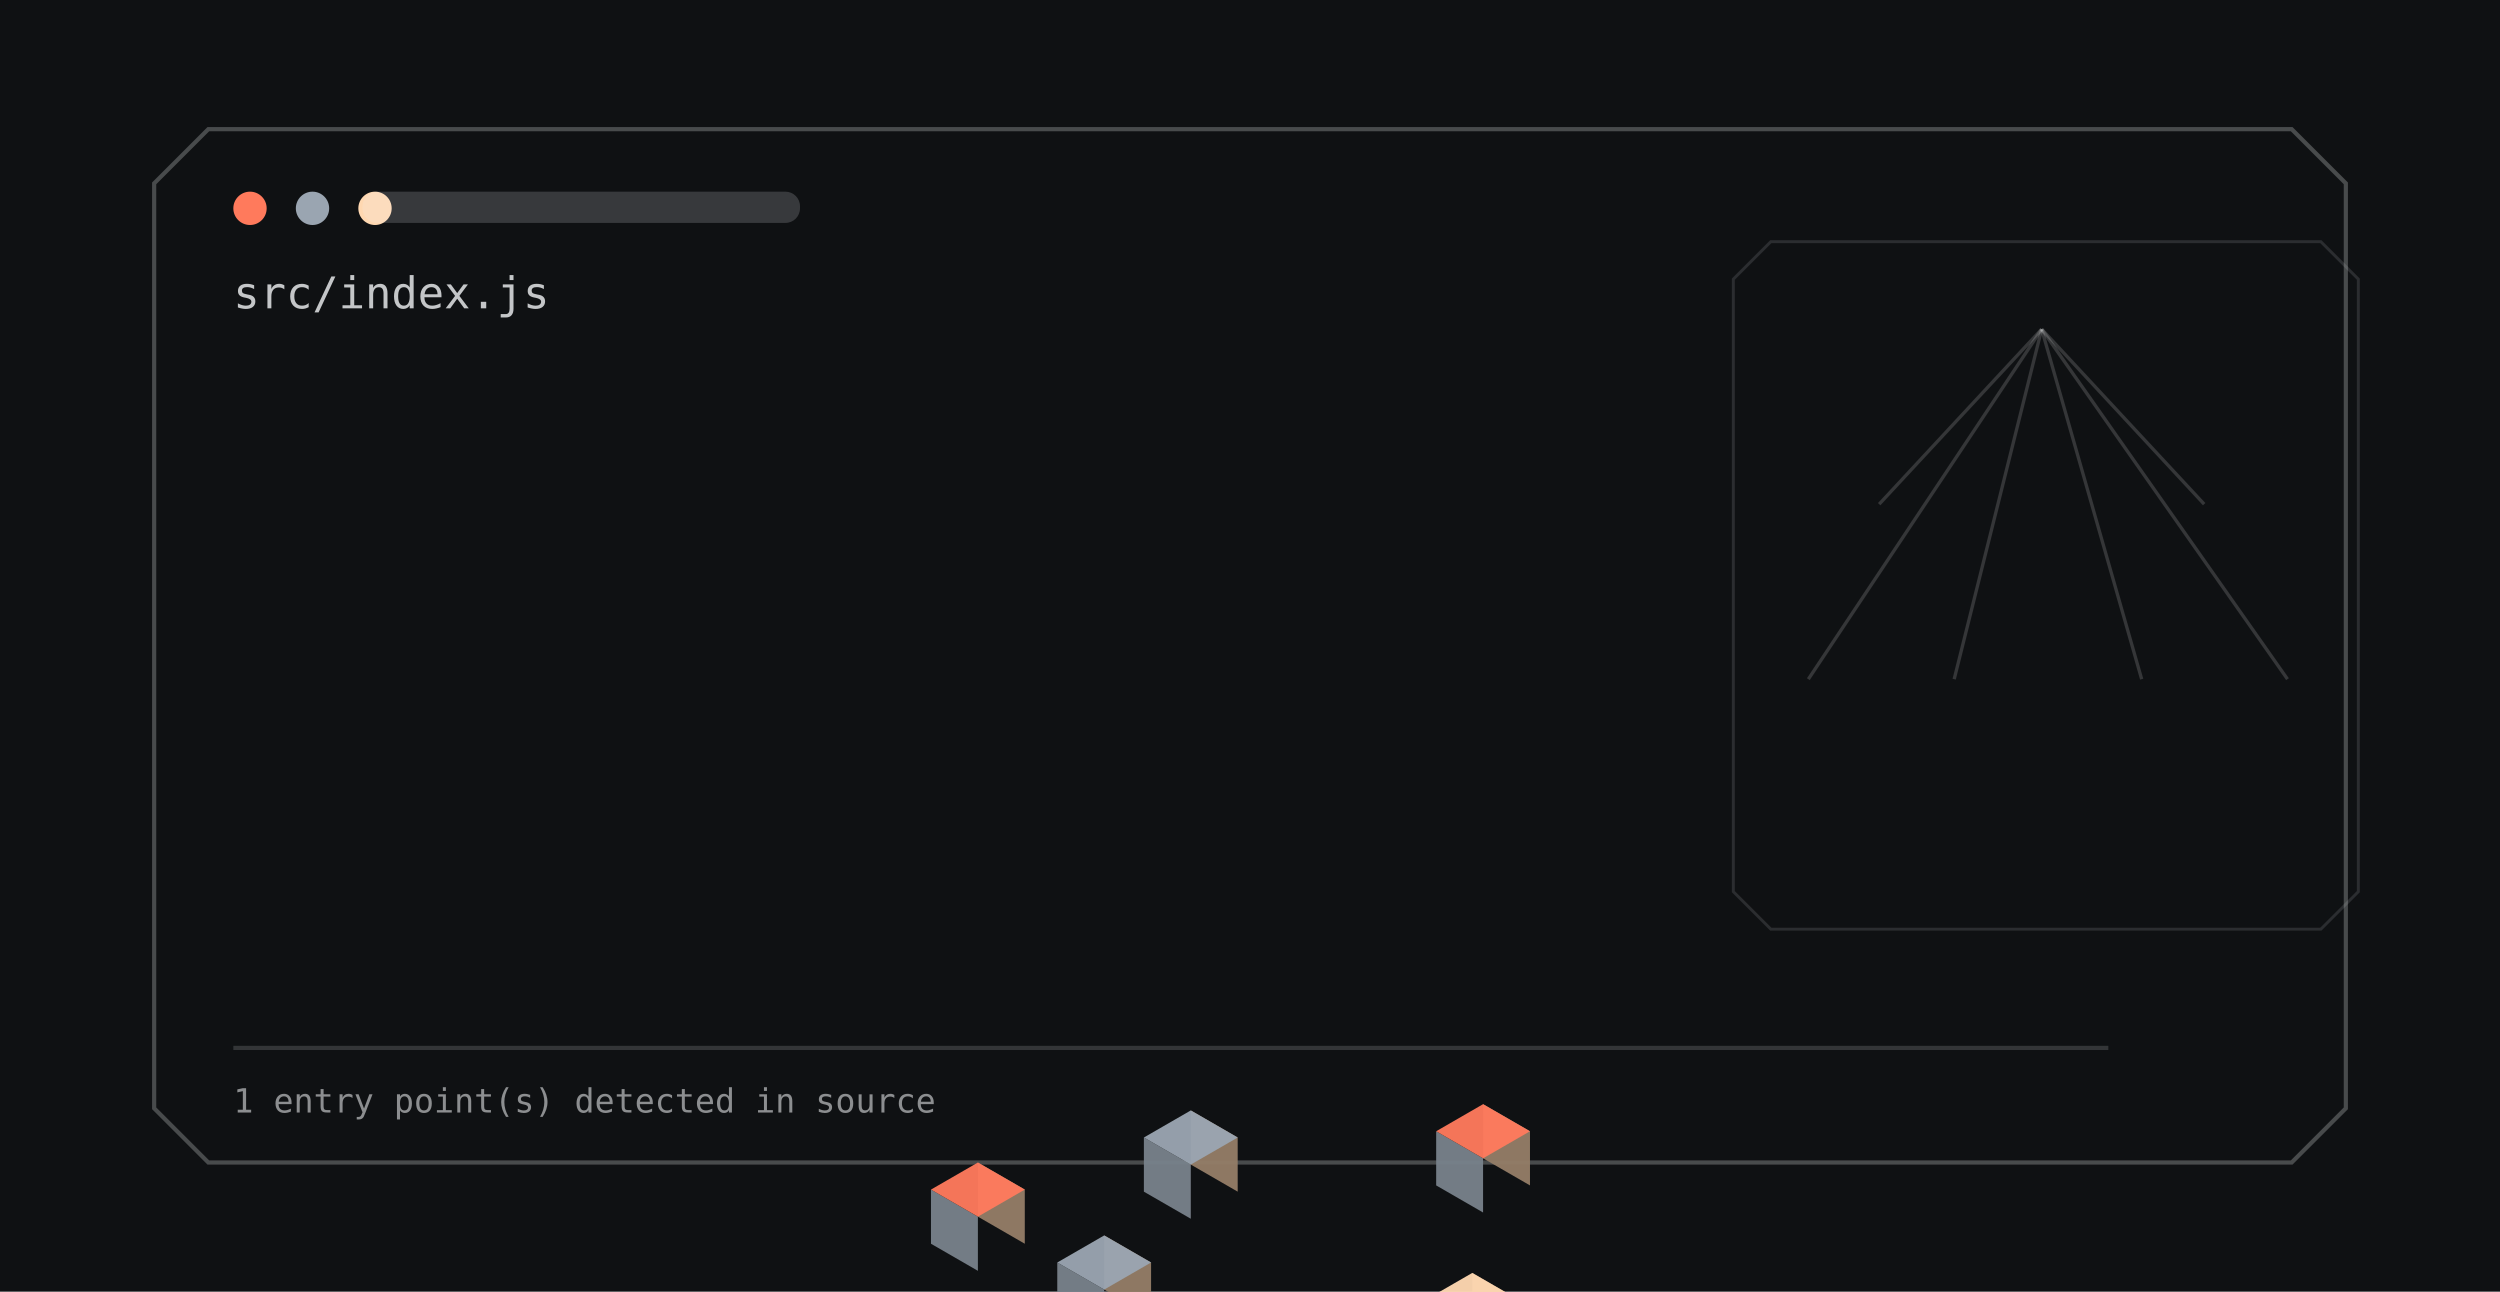
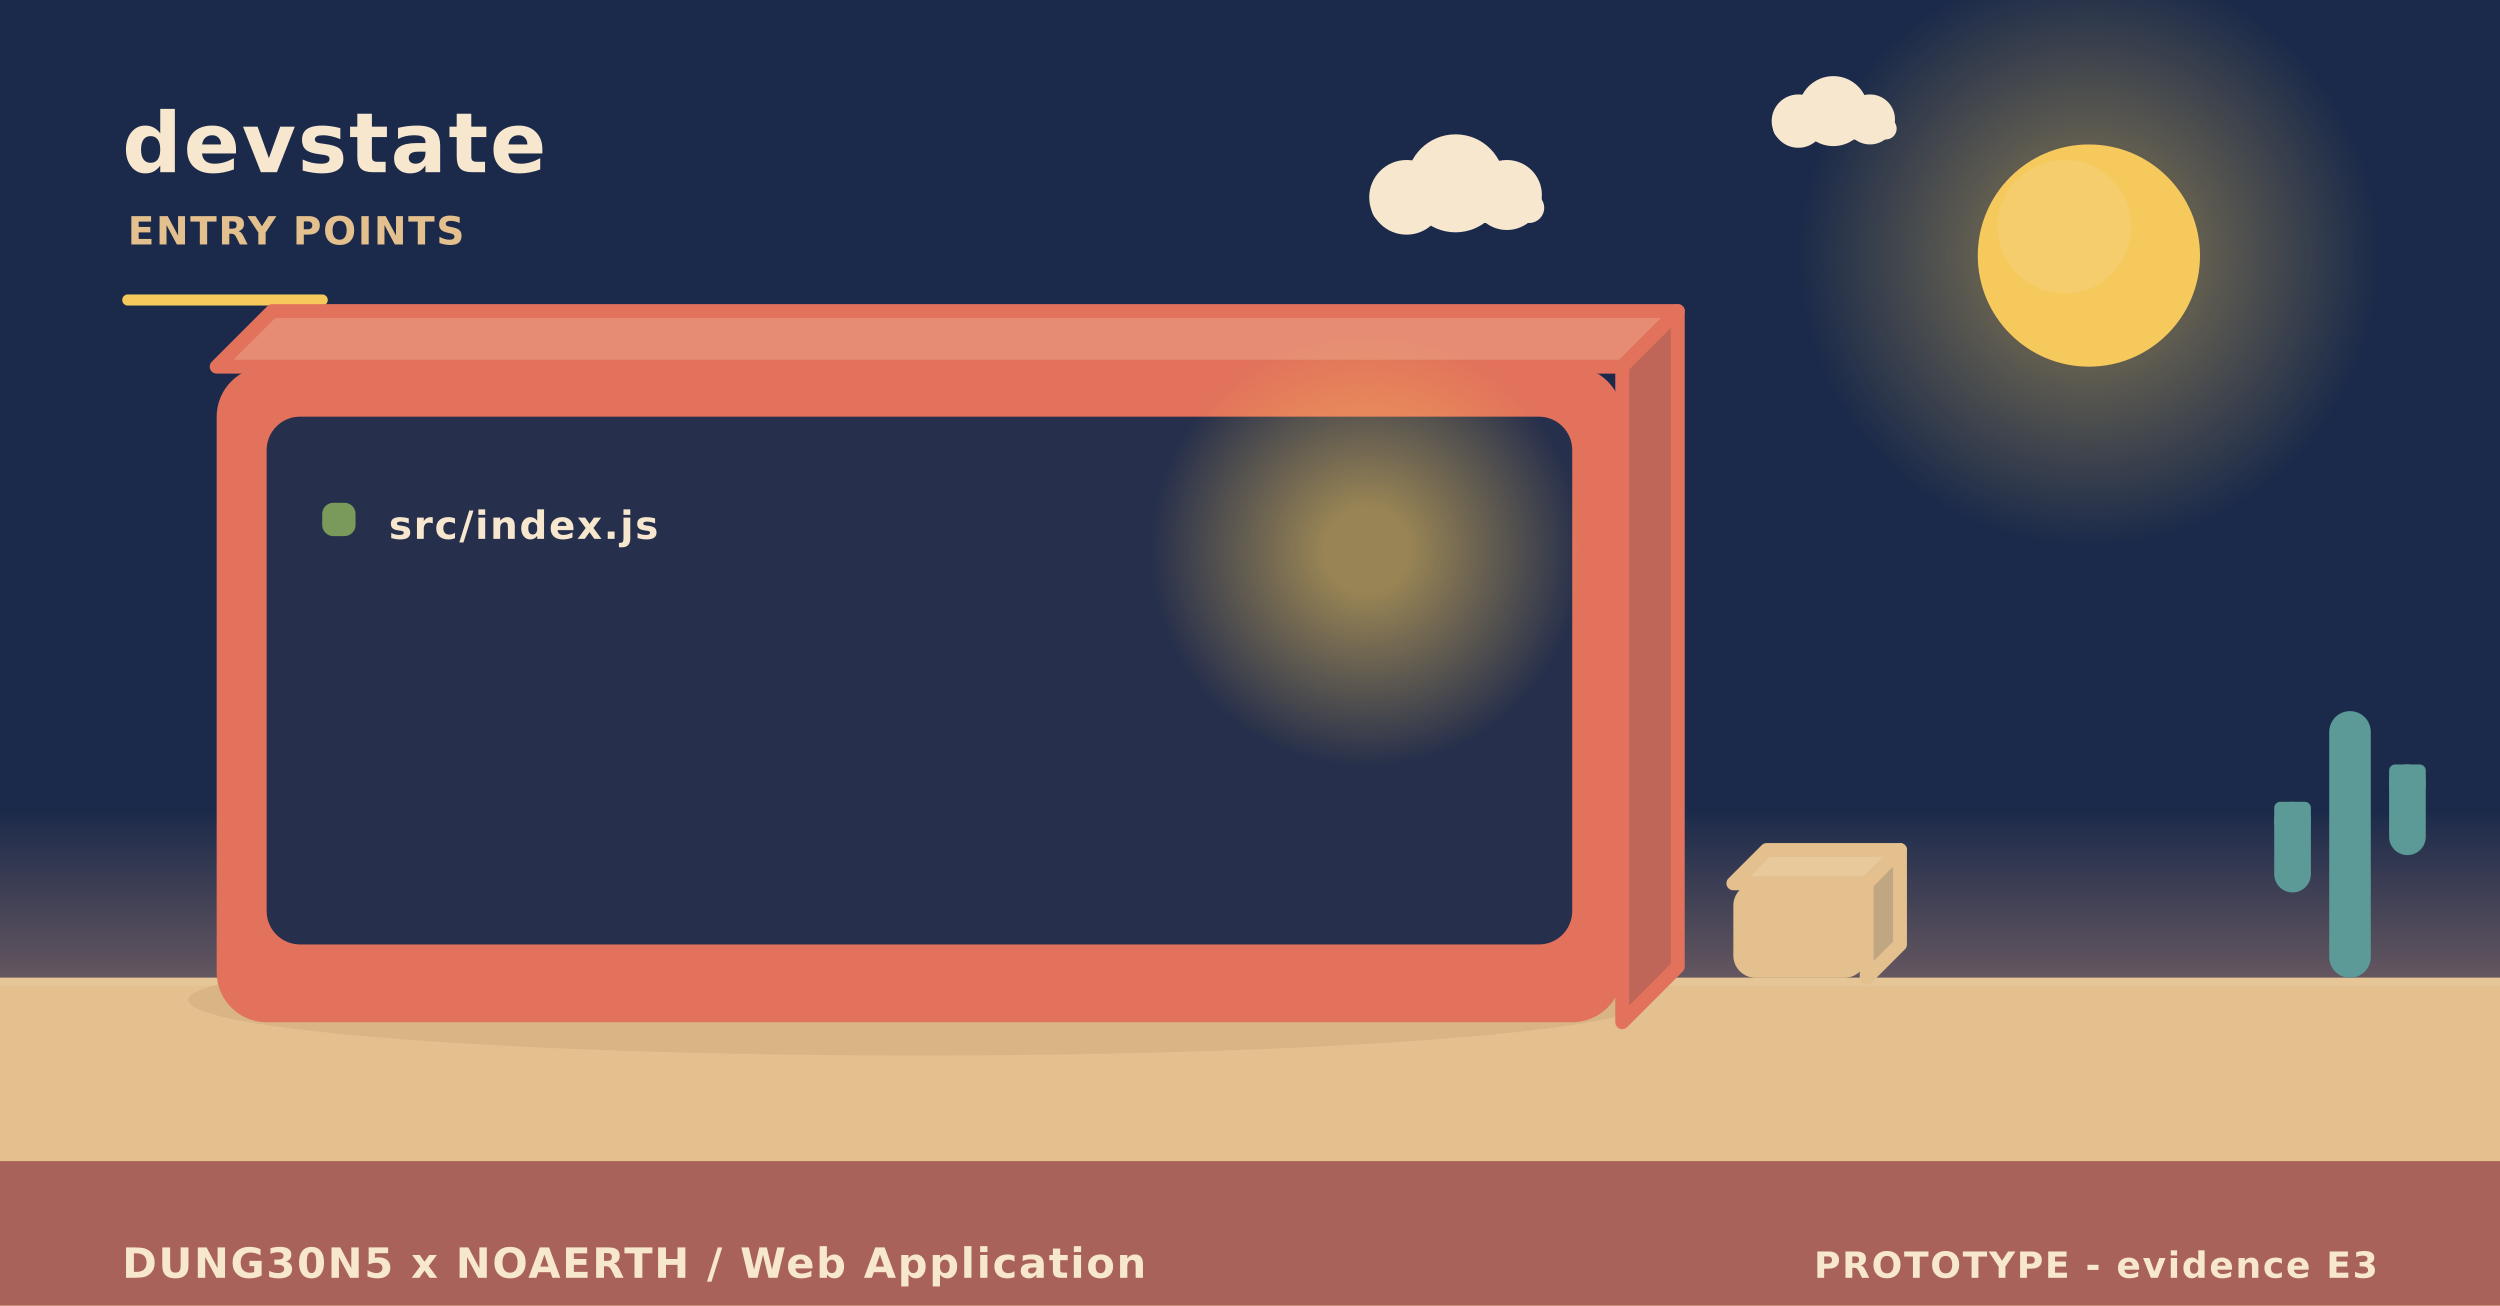
- <svg xmlns="http://www.w3.org/2000/svg" viewBox="0 0 1200 620" width="1200" height="620" role="img" aria-label="devstate command surface">
-   <rect width="1200" height="620" fill="#0f1113" />
-   <defs>
-     <linearGradient id="gt" x1="0" y1="0" x2="1" y2="1">
-       <stop offset="0%" stop-color="#ff7a5c" />
-       <stop offset="100%" stop-color="#9aa5b1" />
-     </linearGradient>
-   </defs>
-   <path d="M100.00,62.00 H1100.00 L1126.00,88.00 V532.00 L1100.00,558.00 H100.00 L74.00,532.00 V88.00 Z" fill="none" stroke="rgba(241,243,245,0.300)" stroke-width="2.00" opacity="0.85" />
-   <circle cx="120.00" cy="100.00" r="8.00" fill="#ff7a5c" opacity="1.00" />
-   <circle cx="150.00" cy="100.00" r="8.00" fill="#9aa5b1" opacity="1.00" />
-   <circle cx="180.00" cy="100.00" r="8.00" fill="#ffd8b1" opacity="1.00" />
-   <rect x="174.00" y="92.00" width="210.00" height="15.00" rx="7.00" fill="rgba(241,243,245,0.180)" opacity="1.00" />
-   <text x="112" y="148" font-family="ui-monospace,SFMono-Regular,Menlo,monospace" font-size="21" fill="rgba(241,243,245,0.800)">src/index.js</text>
-   <path d="M850.00,116.00 H1114.00 L1132.00,134.00 V428.00 L1114.00,446.00 H850.00 L832.00,428.00 V134.00 Z" fill="none" stroke="rgba(241,243,245,0.180)" stroke-width="1.40" opacity="0.70" />
-   <line x1="980.00" y1="158.00" x2="902.00" y2="242.00" stroke="rgba(241,243,245,0.300)" stroke-width="1.60" opacity="0.55" />
-   <line x1="980.00" y1="158.00" x2="1058.00" y2="242.00" stroke="rgba(241,243,245,0.300)" stroke-width="1.60" opacity="0.55" />
-   <line x1="980.00" y1="158.00" x2="868.00" y2="326.00" stroke="rgba(241,243,245,0.300)" stroke-width="1.60" opacity="0.55" />
-   <line x1="980.00" y1="158.00" x2="938.00" y2="326.00" stroke="rgba(241,243,245,0.300)" stroke-width="1.60" opacity="0.55" />
-   <line x1="980.00" y1="158.00" x2="1028.00" y2="326.00" stroke="rgba(241,243,245,0.300)" stroke-width="1.60" opacity="0.55" />
-   <line x1="980.00" y1="158.00" x2="1098.00" y2="326.00" stroke="rgba(241,243,245,0.300)" stroke-width="1.60" opacity="0.55" />
-   <polygon points="711.87,556.00 734.39,569.00 734.39,543.00 711.87,530.00" fill="#947d67" opacity="0.95" />
-   <polygon points="689.36,569.00 711.87,582.00 711.87,556.00 689.36,543.00" fill="#78818a" opacity="0.95" />
-   <polygon points="711.87,530.00 734.39,543.00 711.87,556.00 689.36,543.00" fill="#ff7a5c" opacity="0.95" />
-   <polygon points="571.58,559.00 594.09,572.00 594.09,546.00 571.58,533.00" fill="#947d67" opacity="0.95" />
-   <polygon points="549.06,572.00 571.58,585.00 571.58,559.00 549.06,546.00" fill="#78818a" opacity="0.95" />
-   <polygon points="571.58,533.00 594.09,546.00 571.58,559.00 549.06,546.00" fill="#9aa5b1" opacity="0.95" />
-   <polygon points="706.68,637.00 729.19,650.00 729.19,624.00 706.68,611.00" fill="#947d67" opacity="0.95" />
-   <polygon points="684.16,650.00 706.68,663.00 706.68,637.00 684.16,624.00" fill="#78818a" opacity="0.95" />
-   <polygon points="706.68,611.00 729.19,624.00 706.68,637.00 684.16,624.00" fill="#ffd8b1" opacity="0.95" />
-   <polygon points="469.39,584.00 491.90,597.00 491.90,571.00 469.39,558.00" fill="#947d67" opacity="0.95" />
-   <polygon points="446.87,597.00 469.39,610.00 469.39,584.00 446.87,571.00" fill="#78818a" opacity="0.95" />
-   <polygon points="469.39,558.00 491.90,571.00 469.39,584.00 446.87,571.00" fill="#ff7a5c" opacity="0.95" />
-   <polygon points="530.01,619.00 552.52,632.00 552.52,606.00 530.01,593.00" fill="#947d67" opacity="0.95" />
-   <polygon points="507.49,632.00 530.01,645.00 530.01,619.00 507.49,606.00" fill="#78818a" opacity="0.95" />
-   <polygon points="530.01,593.00 552.52,606.00 530.01,619.00 507.49,606.00" fill="#9aa5b1" opacity="0.95" />
-   <polygon points="607.95,664.00 630.47,677.00 630.47,651.00 607.95,638.00" fill="#947d67" opacity="0.95" />
-   <polygon points="585.43,677.00 607.95,690.00 607.95,664.00 585.43,651.00" fill="#78818a" opacity="0.95" />
-   <polygon points="607.95,638.00 630.47,651.00 607.95,664.00 585.43,651.00" fill="#ffd8b1" opacity="0.95" />
-   <polygon points="668.57,699.00 691.09,712.00 691.09,686.00 668.57,673.00" fill="#947d67" opacity="0.95" />
-   <polygon points="646.05,712.00 668.57,725.00 668.57,699.00 646.05,686.00" fill="#78818a" opacity="0.95" />
-   <polygon points="668.57,673.00 691.09,686.00 668.57,699.00 646.05,686.00" fill="#ff7a5c" opacity="0.95" />
-   <rect x="112.00" y="502.00" width="900.00" height="2.00" rx="0.00" fill="rgba(241,243,245,0.160)" opacity="1.00" />
-   <text x="112" y="534" font-family="ui-monospace,Menlo,monospace" font-size="16" fill="rgba(241,243,245,0.550)">1 entry point(s) detected in source</text>
+ <svg xmlns="http://www.w3.org/2000/svg" width="900" height="470" viewBox="0 0 900 470" role="img" aria-label="devstate - how it is operated">
+   <linearGradient id="skyt" x1="0" y1="0" x2="0" y2="1">
+     <stop offset="0" stop-color="#1b2a4a" />
+     <stop offset="0.62" stop-color="#1b2a4a" />
+     <stop offset="1" stop-color="#f3ad8a" />
+   </linearGradient>
+   <rect width="900" height="470" fill="url(#skyt)" />
+   <radialGradient id="sunt">
+     <stop offset="0.35" stop-color="#f5c95c" stop-opacity="0.34" />
+     <stop offset="1" stop-color="#f5c95c" stop-opacity="0" />
+   </radialGradient>
+   <circle cx="752" cy="92" r="104" fill="url(#sunt)" />
+   <circle cx="752" cy="92" r="40" fill="#f5c95c" />
+   <circle cx="743.2" cy="81.6" r="24" fill="#f5d27e" opacity="0.5" />
+   <g>
+     <circle cx="524" cy="66" r="17.64" fill="#f6e7ce" />
+     <circle cx="506.36" cy="71.04" r="13.44" fill="#f6e7ce" />
+     <circle cx="542.48" cy="70.2" r="12.6" fill="#f6e7ce" />
+     <rect x="493.76" y="69.36" width="62.16" height="10.92" rx="5.46" fill="#f6e7ce" />
+   </g>
+   <g>
+     <circle cx="660" cy="40" r="12.6" fill="#f6e7ce" />
+     <circle cx="647.4" cy="43.6" r="9.6" fill="#f6e7ce" />
+     <circle cx="673.2" cy="43" r="9" fill="#f6e7ce" />
+     <rect x="638.4" y="42.4" width="44.4" height="7.8" rx="3.9" fill="#f6e7ce" />
+   </g>
+   <rect x="0" y="352" width="900" height="118" fill="#e3c08d" />
+   <rect x="0" y="352" width="900" height="3" fill="#e6c596" />
+   <text x="44" y="62" font-family="Verdana,DejaVu Sans,sans-serif" font-size="30" font-weight="700" letter-spacing="0.6" fill="#f6e7ce" text-anchor="start">devstate</text>
+   <text x="46" y="88" font-family="Verdana,DejaVu Sans,sans-serif" font-size="14" font-weight="700" letter-spacing="0.6" fill="#e3c08d" text-anchor="start">ENTRY POINTS</text>
+   <rect x="44" y="106" width="74" height="4" rx="2" fill="#f5c95c" />
+   <ellipse cx="331" cy="360" rx="263.2" ry="20" fill="rgba(138,90,68,0.11)" />
+   <path d="M78,132 L584,132 L604,112 L98,112 Z" fill="#e68c74" stroke="#e2725b" stroke-width="5" stroke-linejoin="round" />
+   <path d="M584,132 L604,112 L604,348 L584,368 Z" fill="#c06658" stroke="#e2725b" stroke-width="5" stroke-linejoin="round" />
+   <rect x="78" y="132" width="506" height="236" rx="18" fill="#e2725b" />
+   <rect x="96" y="150" width="470" height="190" rx="12" fill="#1b2a4a" opacity="0.94" />
+   <radialGradient id="lamp86546">
+     <stop offset="0.2" stop-color="#f5c95c" stop-opacity="0.55" />
+     <stop offset="1" stop-color="#f5c95c" stop-opacity="0" />
+   </radialGradient>
+   <circle cx="492" cy="198" r="78" fill="url(#lamp86546)" />
+   <rect x="116" y="181" width="12" height="12" rx="4" fill="#7a9a5c" />
+   <text x="140" y="194" font-family="Verdana,DejaVu Sans,sans-serif" font-size="14" font-weight="700" letter-spacing="0.6" fill="#f6e7ce" text-anchor="start">src/index.js</text>
+   <path d="M624,318 L672,318 L684,306 L636,306 Z" fill="#e7c99b" stroke="#e3c08d" stroke-width="5" stroke-linejoin="round" />
+   <path d="M672,318 L684,306 L684,340 L672,352 Z" fill="#c1a682" stroke="#e3c08d" stroke-width="5" stroke-linejoin="round" />
+   <rect x="624" y="318" width="48" height="34" rx="8" fill="#e3c08d" />
+   <rect x="838.52" y="256" width="14.96" height="96" rx="7.48" fill="#5b9a97" />
+   <rect x="818.72" y="288.64" width="13.2" height="32.64" rx="6.6" fill="#5b9a97" />
+   <rect x="818.72" y="288.64" width="13.2" height="9.6" rx="2.2" fill="#5b9a97" />
+   <rect x="860.08" y="275.2" width="13.2" height="32.64" rx="6.6" fill="#5b9a97" />
+   <rect x="860.08" y="275.2" width="13.2" height="9.6" rx="2.2" fill="#5b9a97" />
+   <rect x="0" y="418" width="900" height="52" rx="0" fill="#a65c56" opacity="0.94" />
+   <text x="44" y="460" font-family="Verdana,DejaVu Sans,sans-serif" font-size="15" font-weight="700" letter-spacing="0.6" fill="#f6e7ce" text-anchor="start">DUNG30N5 x NOAERTH  /  Web Application</text>
+   <text x="856" y="460" font-family="Verdana,DejaVu Sans,sans-serif" font-size="13" font-weight="700" letter-spacing="0.6" fill="#f6e7ce" text-anchor="end">PROTOTYPE  -  evidence E3</text>
</svg>
